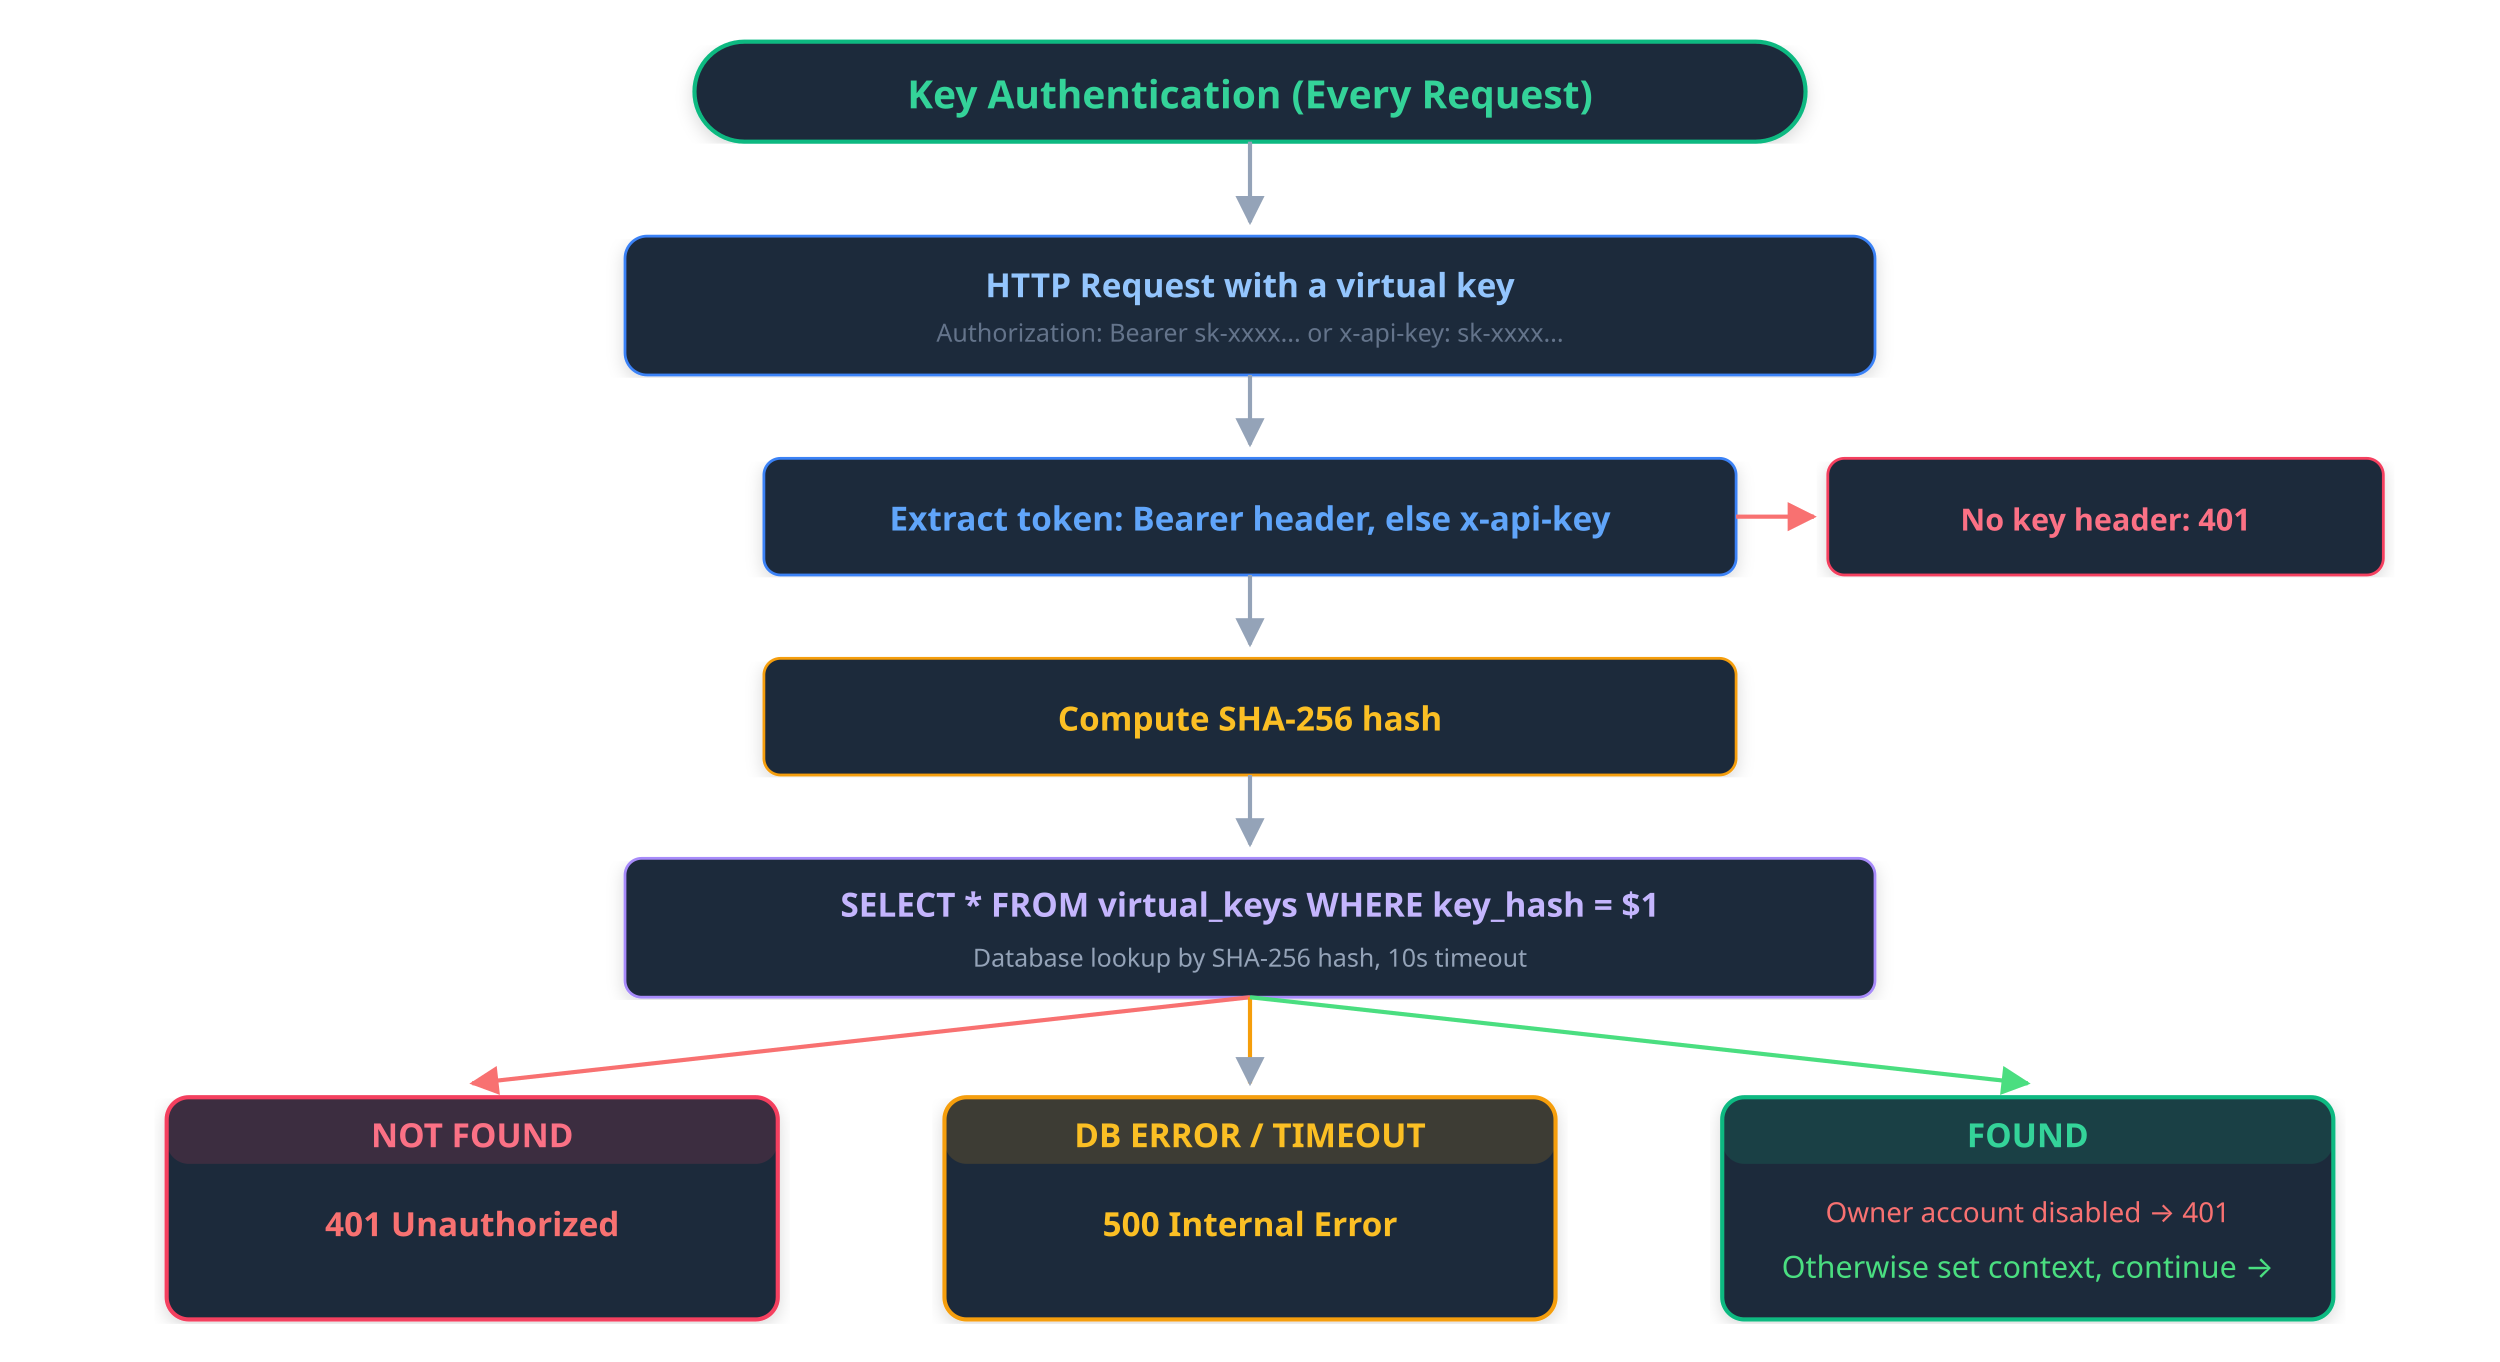
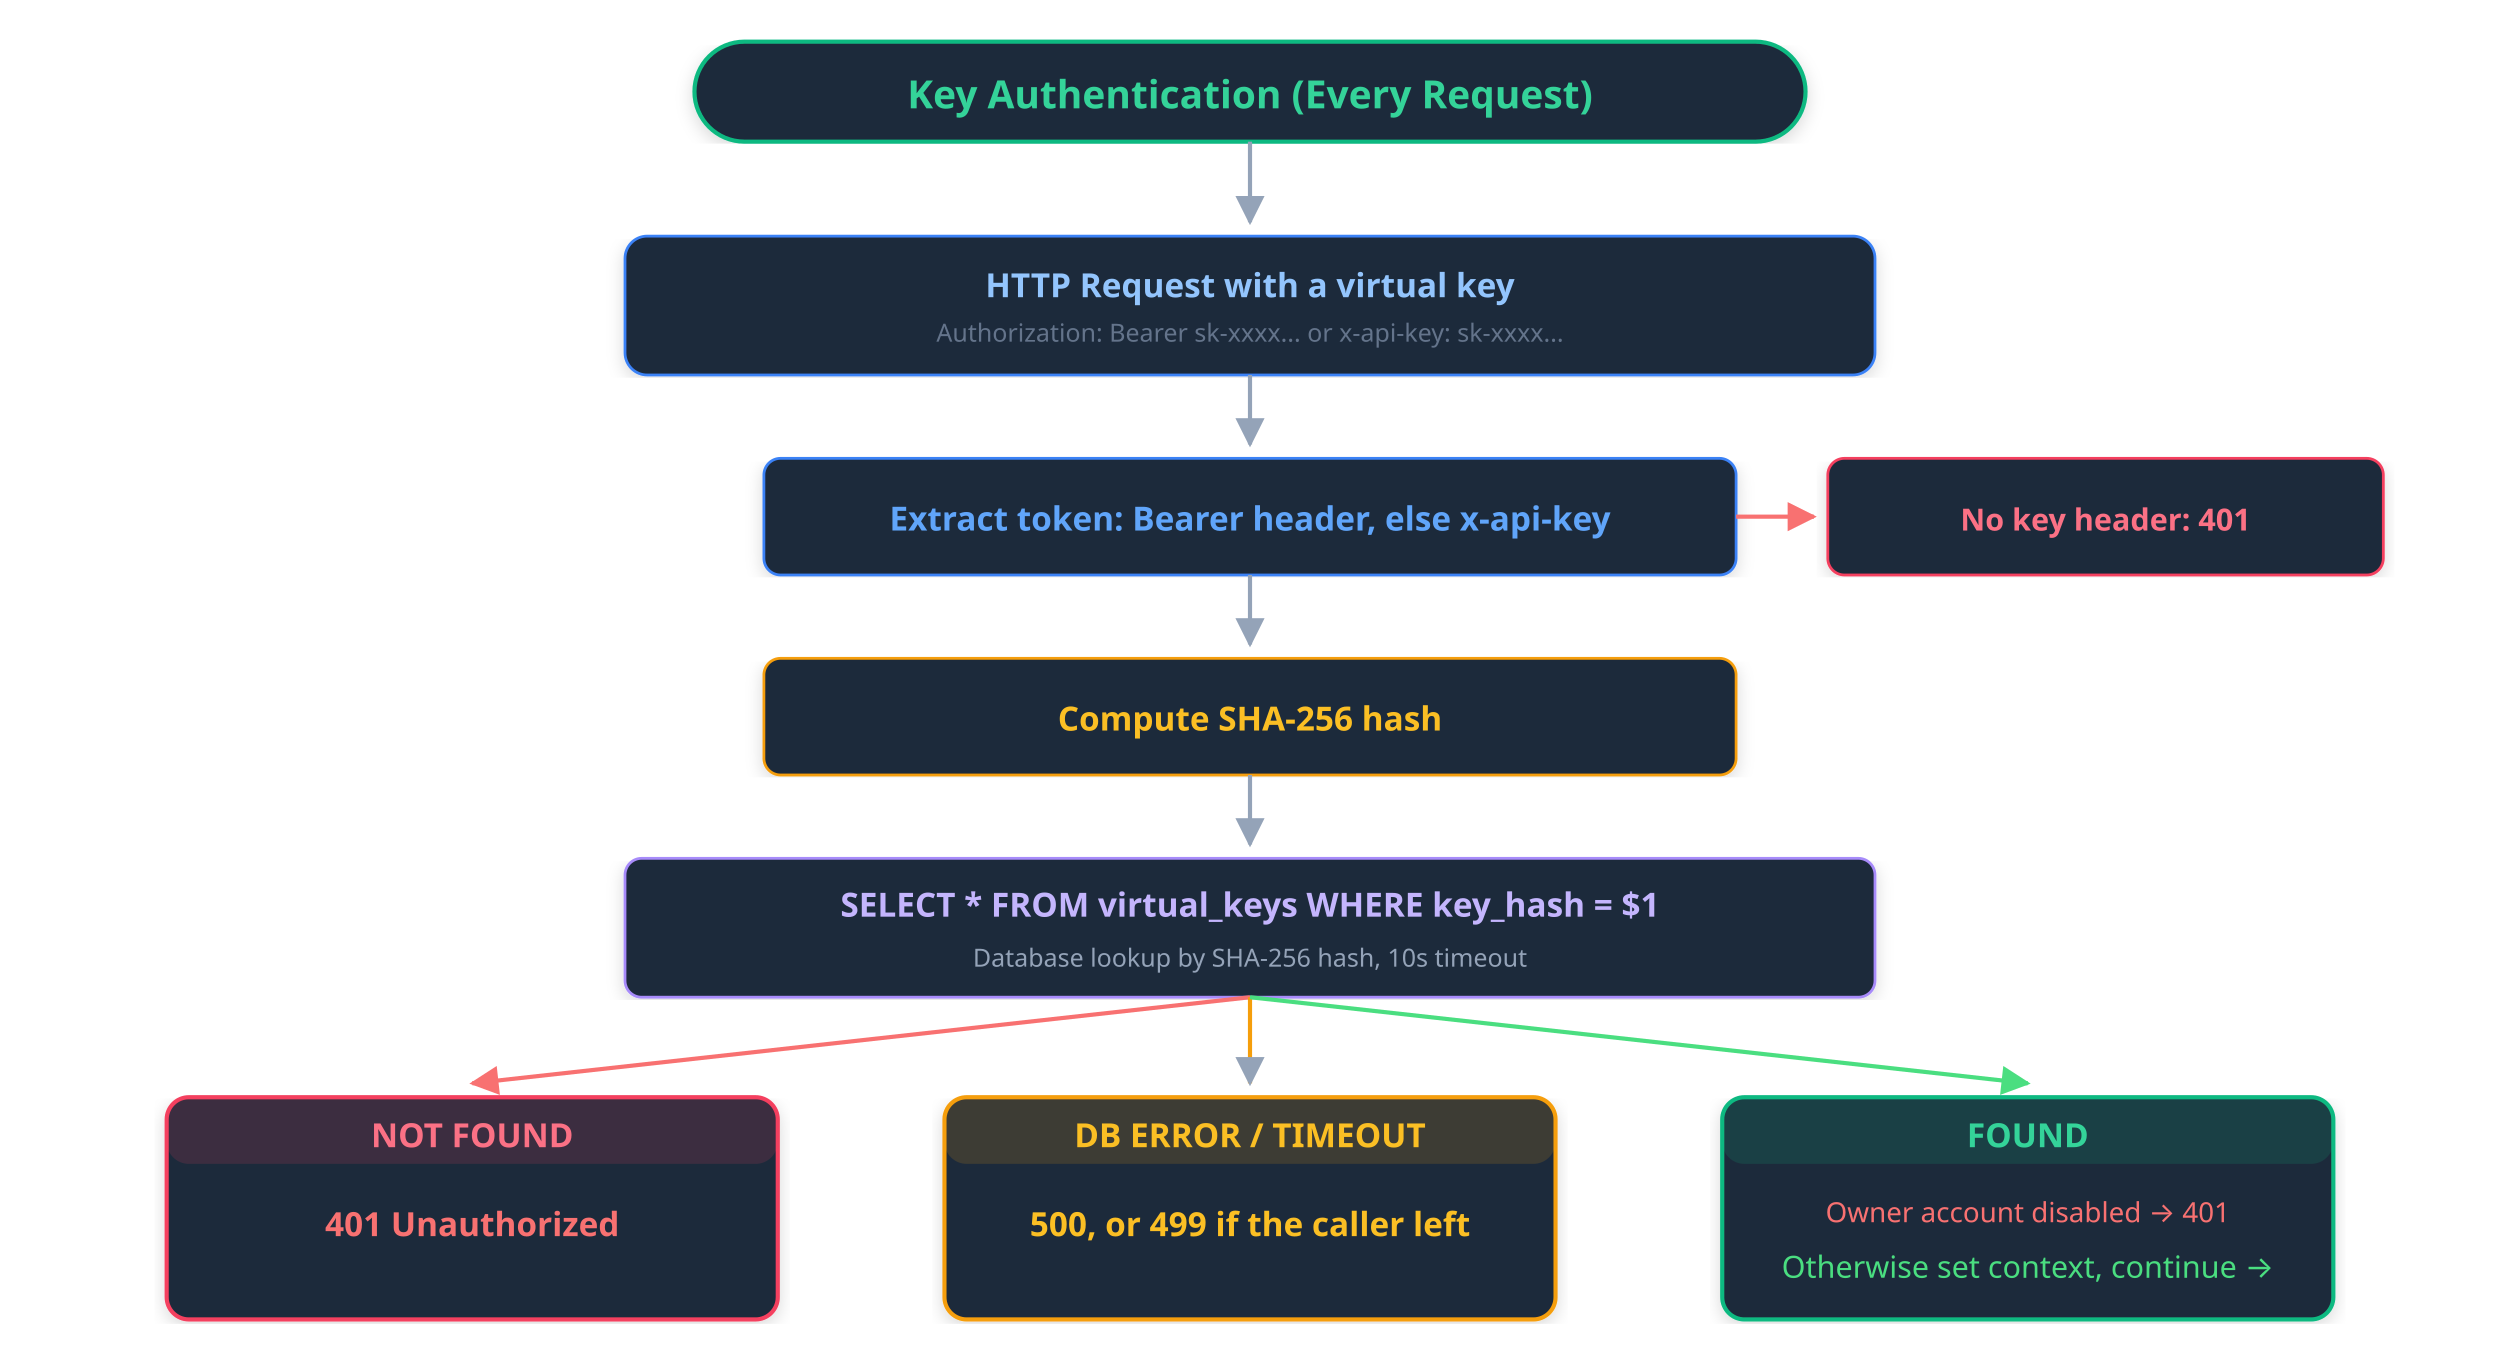
<svg xmlns="http://www.w3.org/2000/svg" viewBox="0 0 900 490" font-family="'Segoe UI', system-ui, -apple-system, sans-serif">
  <defs>
    <marker id="arr" viewBox="0 0 10 10" refX="9" refY="5" markerWidth="7" markerHeight="7" orient="auto-start-reverse">
      <path d="M 0 0 L 10 5 L 0 10 z" fill="#94a3b8" />
    </marker>
    <marker id="arr-red" viewBox="0 0 10 10" refX="9" refY="5" markerWidth="7" markerHeight="7" orient="auto-start-reverse">
      <path d="M 0 0 L 10 5 L 0 10 z" fill="#f87171" />
    </marker>
    <marker id="arr-grn" viewBox="0 0 10 10" refX="9" refY="5" markerWidth="7" markerHeight="7" orient="auto-start-reverse">
      <path d="M 0 0 L 10 5 L 0 10 z" fill="#4ade80" />
    </marker>
    <filter id="shadow" x="-2%" y="-2%" width="104%" height="104%">
      <feDropShadow dx="0" dy="2" stdDeviation="3" flood-opacity="0.15" />
    </filter>
  </defs>
  <rect x="250" y="15" width="400" height="36" rx="18" fill="#1e293b" stroke="#10b981" stroke-width="1.5" filter="url(#shadow)" />
  <text x="450" y="39" text-anchor="middle" fill="#34d399" font-size="14" font-weight="700">Key Authentication (Every Request)</text>
  <line x1="450" y1="51" x2="450" y2="80" stroke="#94a3b8" stroke-width="1.5" marker-end="url(#arr)" />
  <rect x="225" y="85" width="450" height="50" rx="8" fill="#1e293b" stroke="#3b82f6" stroke-width="1" filter="url(#shadow)" />
  <text x="450" y="107" text-anchor="middle" fill="#93c5fd" font-size="12" font-weight="700">HTTP Request with a virtual key</text>
  <text x="450" y="123" text-anchor="middle" fill="#64748b" font-size="9">Authorization: Bearer sk-xxxx... or x-api-key: sk-xxxx...</text>
  <line x1="450" y1="135" x2="450" y2="160" stroke="#94a3b8" stroke-width="1.5" marker-end="url(#arr)" />
  <rect x="275" y="165" width="350" height="42" rx="6" fill="#1e293b" stroke="#3b82f6" stroke-width="1" filter="url(#shadow)" />
  <text x="450" y="191" text-anchor="middle" fill="#60a5fa" font-size="12" font-weight="600">Extract token: Bearer header, else x-api-key</text>
  <line x1="625" y1="186" x2="653" y2="186" stroke="#f87171" stroke-width="1.5" marker-end="url(#arr-red)" />
  <rect x="658" y="165" width="200" height="42" rx="6" fill="#1e293b" stroke="#f43f5e" stroke-width="1" filter="url(#shadow)" />
  <text x="758" y="191" text-anchor="middle" fill="#fb7185" font-size="11" font-weight="700">No key header: 401</text>
  <line x1="450" y1="207" x2="450" y2="232" stroke="#94a3b8" stroke-width="1.5" marker-end="url(#arr)" />
  <rect x="275" y="237" width="350" height="42" rx="6" fill="#1e293b" stroke="#f59e0b" stroke-width="1" filter="url(#shadow)" />
  <text x="450" y="263" text-anchor="middle" fill="#fbbf24" font-size="12" font-weight="600">Compute SHA-256 hash</text>
  <line x1="450" y1="279" x2="450" y2="304" stroke="#94a3b8" stroke-width="1.5" marker-end="url(#arr)" />
  <rect x="225" y="309" width="450" height="50" rx="6" fill="#1e293b" stroke="#a78bfa" stroke-width="1" filter="url(#shadow)" />
  <text x="450" y="330" text-anchor="middle" fill="#c4b5fd" font-size="12" font-weight="700">SELECT * FROM virtual_keys WHERE key_hash = $1</text>
  <text x="450" y="348" text-anchor="middle" fill="#94a3b8" font-size="9">Database lookup by SHA-256 hash, 10s timeout</text>
  <line x1="450" y1="359" x2="170" y2="390" stroke="#f87171" stroke-width="1.5" marker-end="url(#arr-red)" />
  <line x1="450" y1="359" x2="450" y2="390" stroke="#f59e0b" stroke-width="1.5" marker-end="url(#arr)" />
  <line x1="450" y1="359" x2="730" y2="390" stroke="#4ade80" stroke-width="1.5" marker-end="url(#arr-grn)" />
  <rect x="60" y="395" width="220" height="80" rx="8" fill="#1e293b" stroke="#f43f5e" stroke-width="1.5" filter="url(#shadow)" />
  <rect x="60" y="395" width="220" height="24" rx="8" fill="#f43f5e" opacity="0.15" />
  <text x="170" y="413" text-anchor="middle" fill="#fb7185" font-size="12" font-weight="700">NOT FOUND</text>
  <text x="170" y="445" text-anchor="middle" fill="#f87171" font-size="12" font-weight="700">401 Unauthorized</text>
  <rect x="340" y="395" width="220" height="80" rx="8" fill="#1e293b" stroke="#f59e0b" stroke-width="1.5" filter="url(#shadow)" />
  <rect x="340" y="395" width="220" height="24" rx="8" fill="#f59e0b" opacity="0.15" />
  <text x="450" y="413" text-anchor="middle" fill="#fbbf24" font-size="12" font-weight="700">DB ERROR / TIMEOUT</text>
-   <text x="450" y="445" text-anchor="middle" fill="#fbbf24" font-size="12" font-weight="700">500 Internal Error</text>
+   <text x="450" y="445" text-anchor="middle" fill="#fbbf24" font-size="12" font-weight="700">500, or 499 if the caller left</text>
  <rect x="620" y="395" width="220" height="80" rx="8" fill="#1e293b" stroke="#10b981" stroke-width="1.5" filter="url(#shadow)" />
  <rect x="620" y="395" width="220" height="24" rx="8" fill="#10b981" opacity="0.15" />
  <text x="730" y="413" text-anchor="middle" fill="#34d399" font-size="12" font-weight="700">FOUND</text>
  <text x="730" y="440" text-anchor="middle" fill="#f87171" font-size="10">Owner account disabled → 401</text>
  <text x="730" y="460" text-anchor="middle" fill="#4ade80" font-size="11">Otherwise set context, continue →</text>
</svg>
